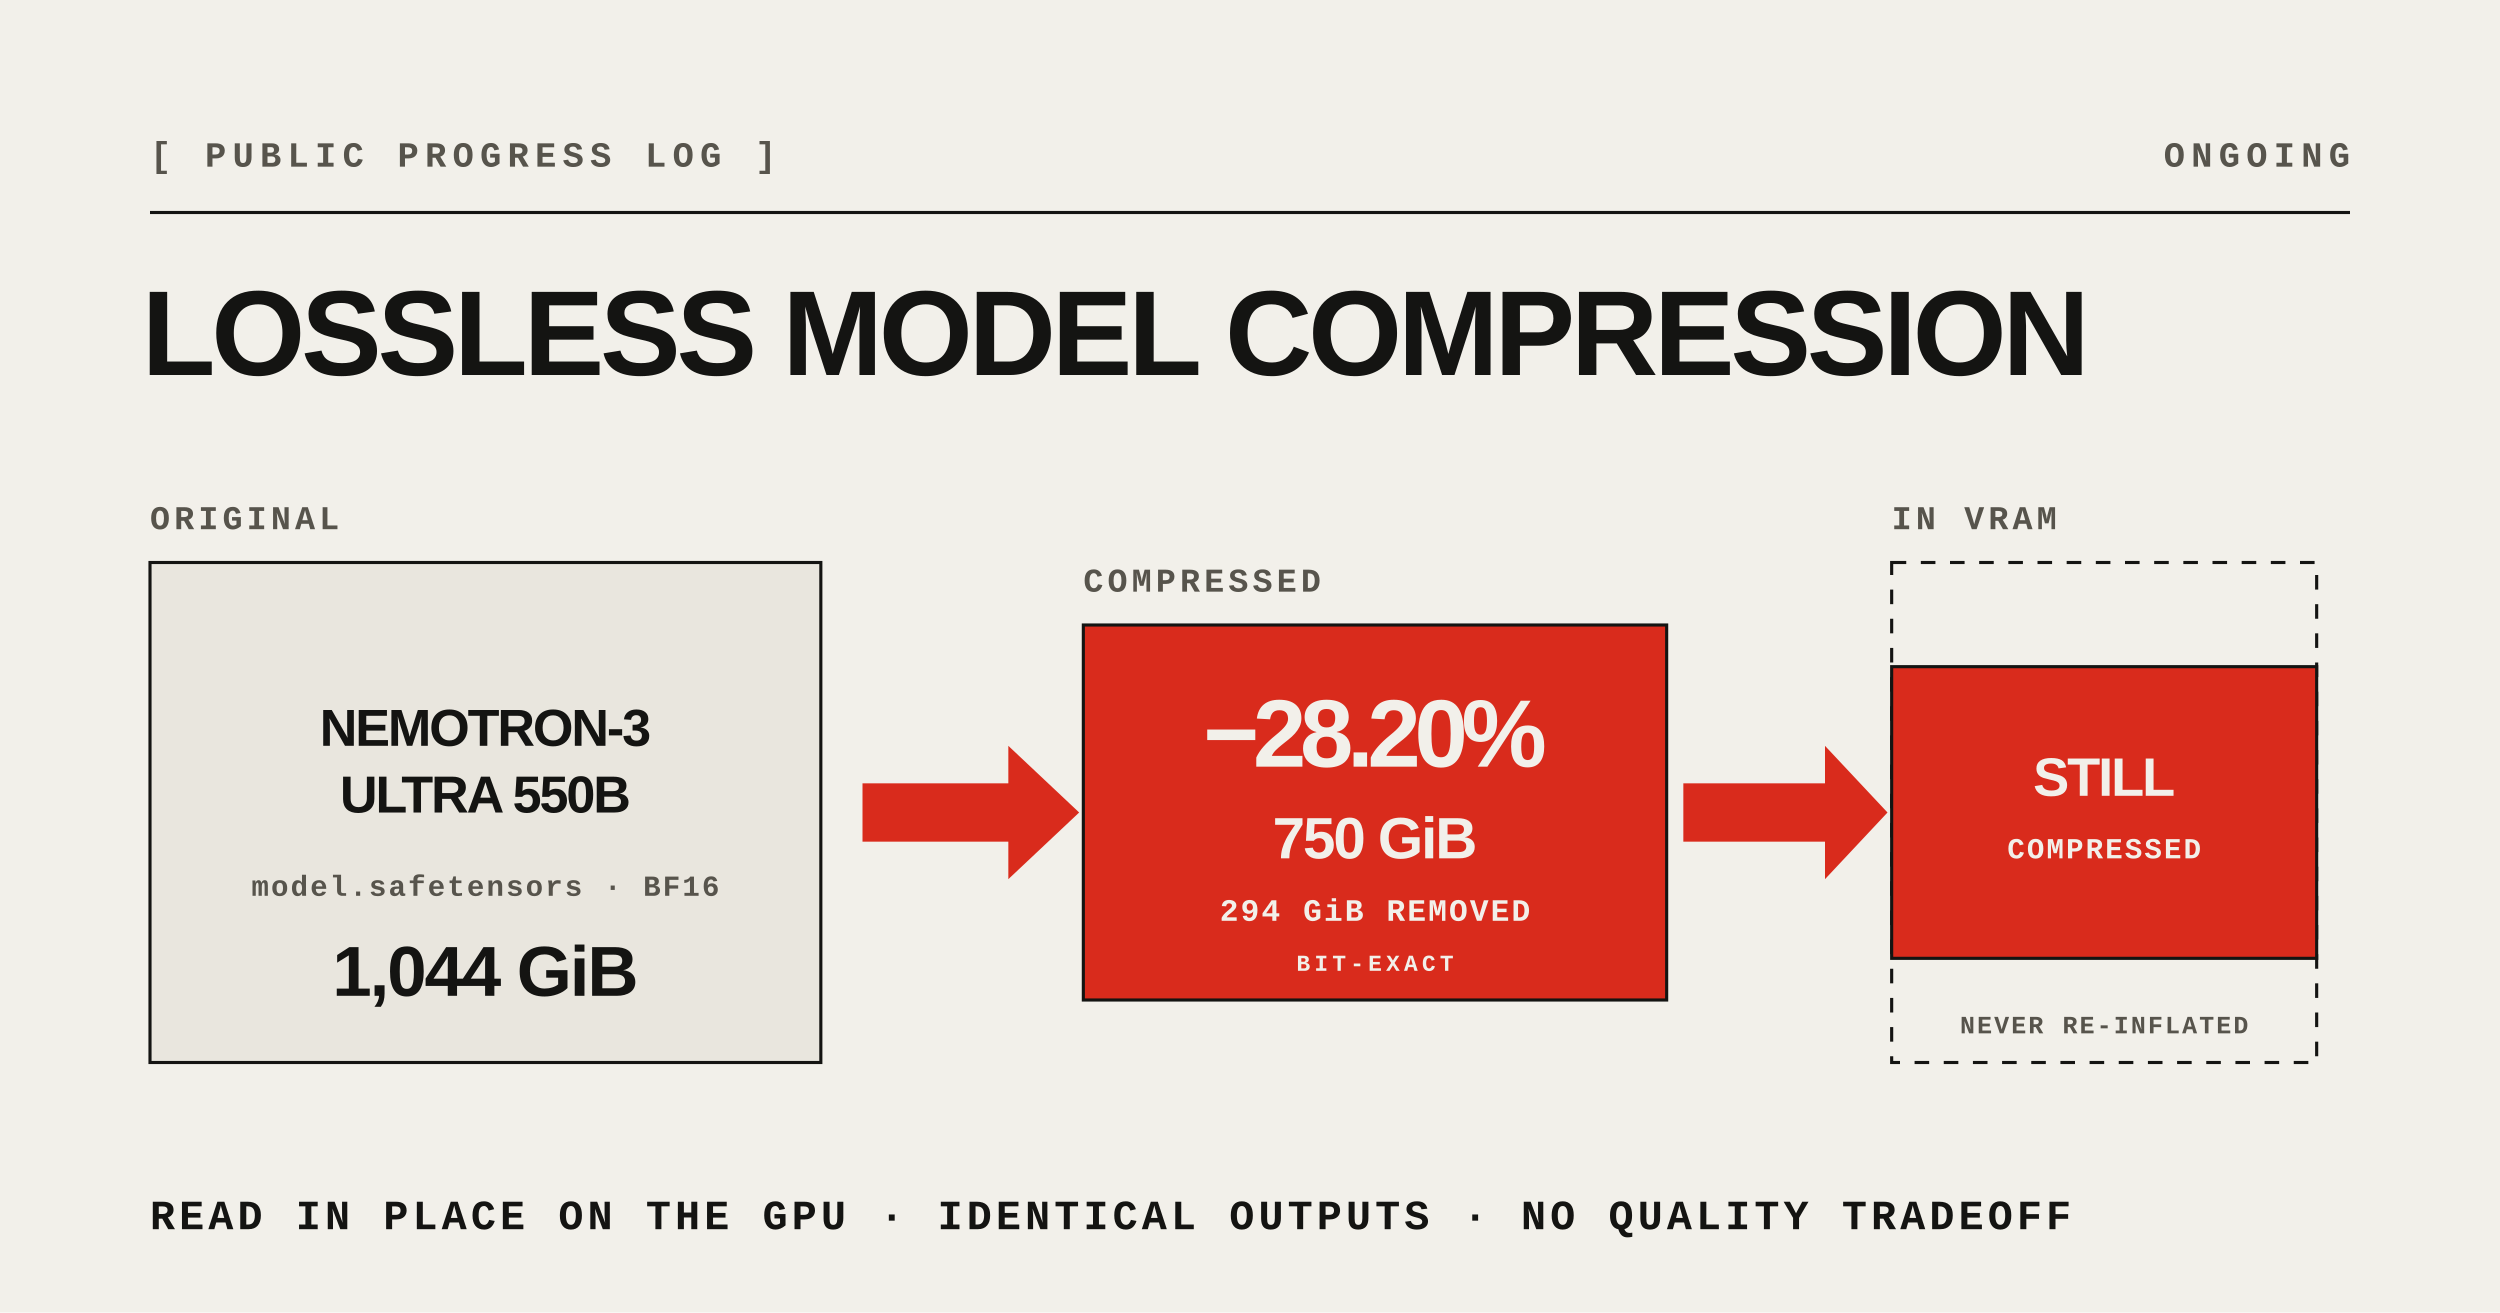
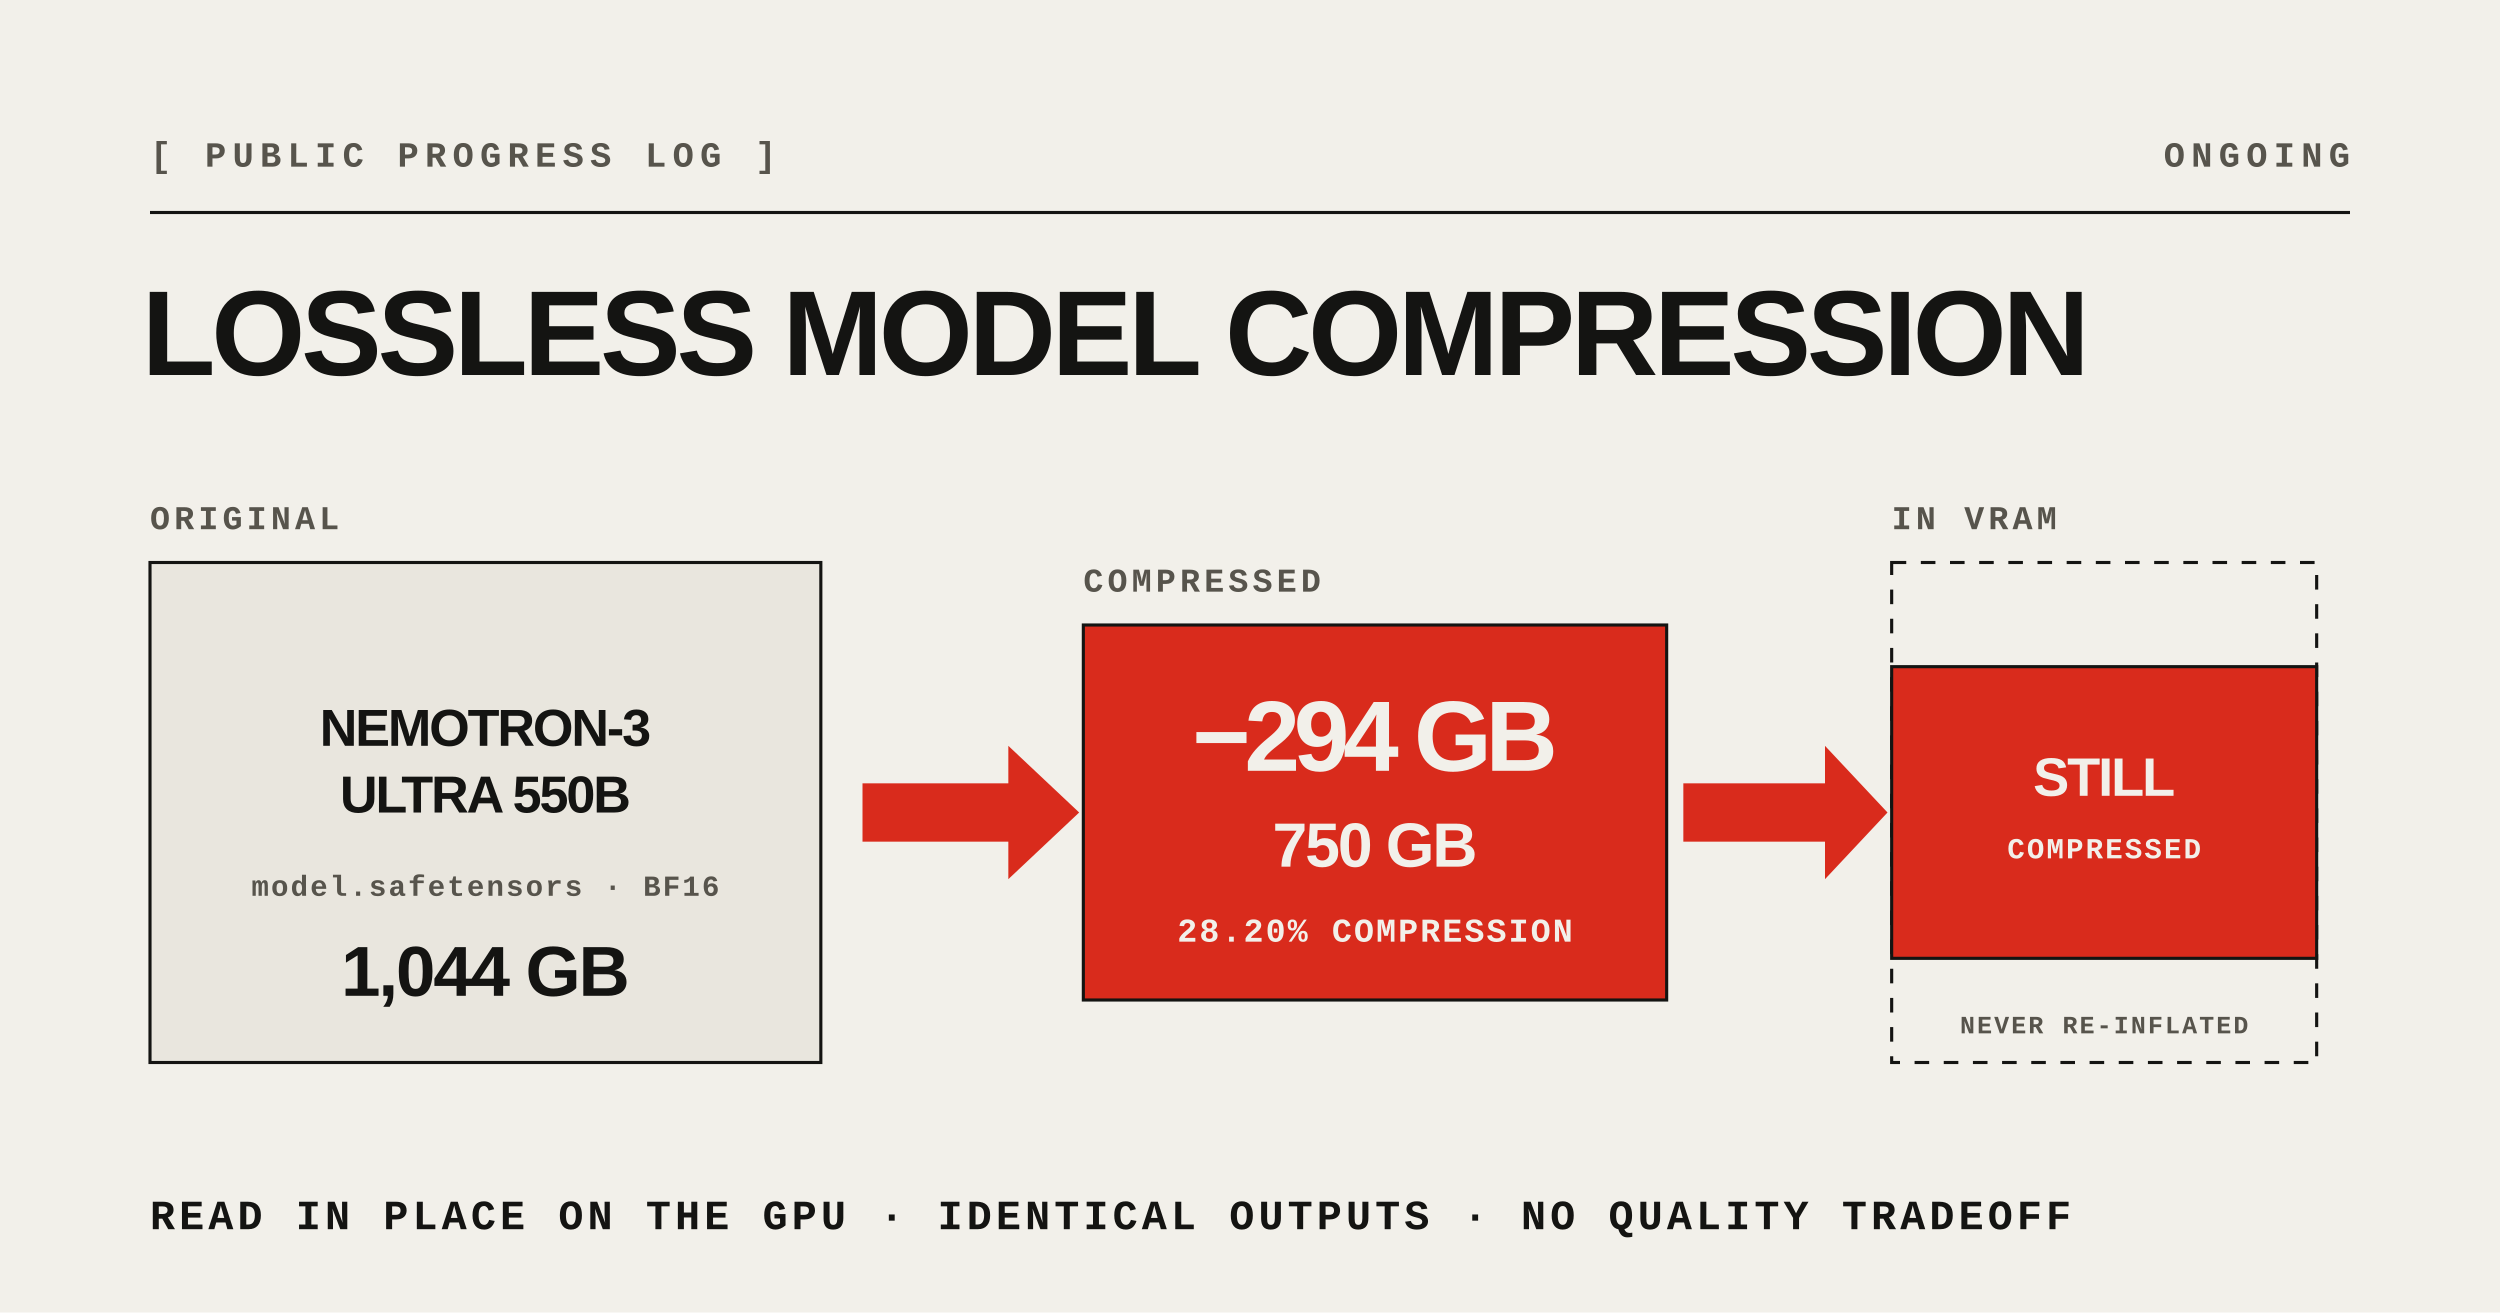
<svg xmlns="http://www.w3.org/2000/svg" width="1200" height="630" viewBox="0 0 1200 630">
  <defs>
    <style>
    .ink{fill:#141412}.ink2{fill:#57544C}.red{fill:#D92B1C}
    .stroke{stroke:#141412;stroke-width:1.5;fill:none}
    .mono{font-family:Consolas,"Courier New",monospace;font-weight:700}
    .black{font-family:"Arial Black",Arial,sans-serif;font-weight:900}
  </style>
  </defs>
  <rect width="1200" height="630" fill="#F2F0EA" />
  <text x="72" y="80" class="mono ink2" font-size="17" letter-spacing="3">[ PUBLIC PROGRESS LOG ]</text>
  <text x="1128" y="80" text-anchor="end" class="mono ink2" font-size="17" letter-spacing="3">ONGOING</text>
  <line x1="72" y1="102" x2="1128" y2="102" class="stroke" />
  <text x="68" y="180" class="black ink" font-size="58" letter-spacing="-2">LOSSLESS MODEL COMPRESSION</text>
  <g transform="translate(72 270)">
    <text x="0" y="-16" class="mono ink2" font-size="16" letter-spacing="2">ORIGINAL</text>
    <rect x="0" y="0" width="322" height="240" fill="#E9E6DE" />
    <rect x="0" y="0" width="322" height="240" class="stroke" />
    <text x="161" y="88" text-anchor="middle" class="black ink" font-size="25" letter-spacing="-1">NEMOTRON-3</text>
    <text x="161" y="120" text-anchor="middle" class="black ink" font-size="25" letter-spacing="-1">ULTRA 550B</text>
    <text x="161" y="160" text-anchor="middle" class="mono ink2" font-size="14" letter-spacing="1">model.safetensors · BF16</text>
-     <text x="161" y="208" text-anchor="middle" class="black ink" font-size="34" letter-spacing="-1">1,044 GiB</text>
+     <text x="161" y="208" text-anchor="middle" class="black ink" font-size="34" letter-spacing="-1">1,044 GB</text>
  </g>
  <path d="M414 376 L484 376 L484 358 L518 390 L484 422 L484 404 L414 404 Z" class="red" />
  <g transform="translate(520 300)">
    <text x="0" y="-16" class="mono ink2" font-size="16" letter-spacing="2">COMPRESSED</text>
    <rect x="0" y="0" width="280" height="180" class="red" />
    <rect x="0" y="0" width="280" height="180" class="stroke" />
-     <text x="140" y="68" text-anchor="middle" class="black" fill="#F2F0EA" font-size="46" letter-spacing="-3">−28.20%</text>
-     <text x="140" y="112" text-anchor="middle" class="black" fill="#F2F0EA" font-size="28" letter-spacing="-1">750 GiB</text>
-     <text x="140" y="142" text-anchor="middle" class="mono" fill="#F2F0EA" font-size="15" letter-spacing="1">294 GiB REMOVED</text>
-     <text x="140" y="166" text-anchor="middle" class="mono" fill="#F2F0EA" font-size="11" letter-spacing="2">BIT-EXACT</text>
+     <text x="140" y="70" text-anchor="middle" class="black" fill="#F2F0EA" font-size="48" letter-spacing="-3">−294 GB</text>
+     <text x="140" y="116" text-anchor="middle" class="black" fill="#F2F0EA" font-size="30" letter-spacing="-1">750 GB</text>
+     <text x="140" y="152" text-anchor="middle" class="mono" fill="#F2F0EA" font-size="16" letter-spacing="1">28.20% COMPRESSION</text>
  </g>
  <path d="M808 376 L876 376 L876 358 L906 390 L876 422 L876 404 L808 404 Z" class="red" />
  <g transform="translate(908 270)">
    <text x="0" y="-16" class="mono ink2" font-size="16" letter-spacing="2">IN VRAM</text>
    <rect x="0" y="0" width="204" height="240" class="stroke" stroke-dasharray="7 7" />
    <rect x="0" y="50" width="204" height="140" class="red" />
    <rect x="0" y="50" width="204" height="140" class="stroke" />
    <text x="102" y="112" text-anchor="middle" class="black" fill="#F2F0EA" font-size="26" letter-spacing="-1">STILL</text>
    <text x="102" y="142" text-anchor="middle" class="mono" fill="#F2F0EA" font-size="14" letter-spacing="1">COMPRESSED</text>
    <text x="102" y="226" text-anchor="middle" class="mono ink2" font-size="12" letter-spacing="1">NEVER RE-INFLATED</text>
  </g>
  <text x="72" y="590" class="mono ink" font-size="20" letter-spacing="2">READ IN PLACE ON THE GPU · IDENTICAL OUTPUTS · NO QUALITY TRADEOFF</text>
</svg>
